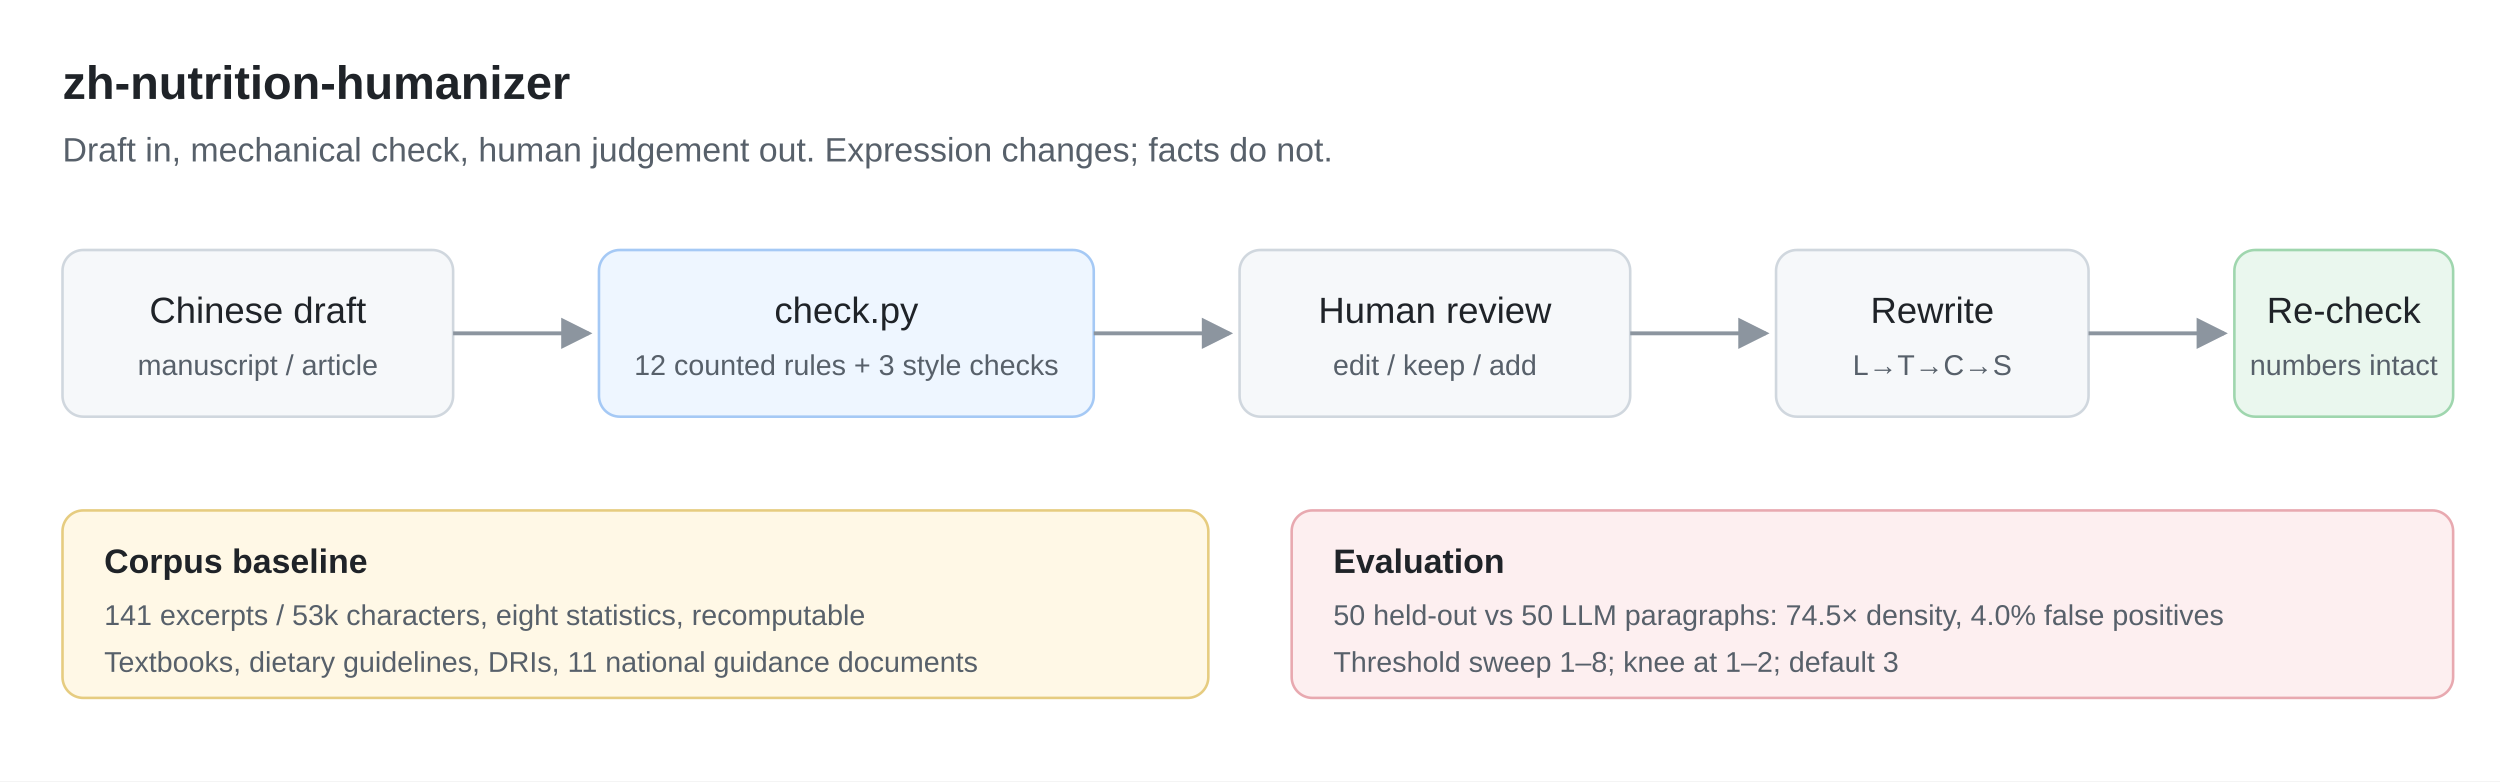
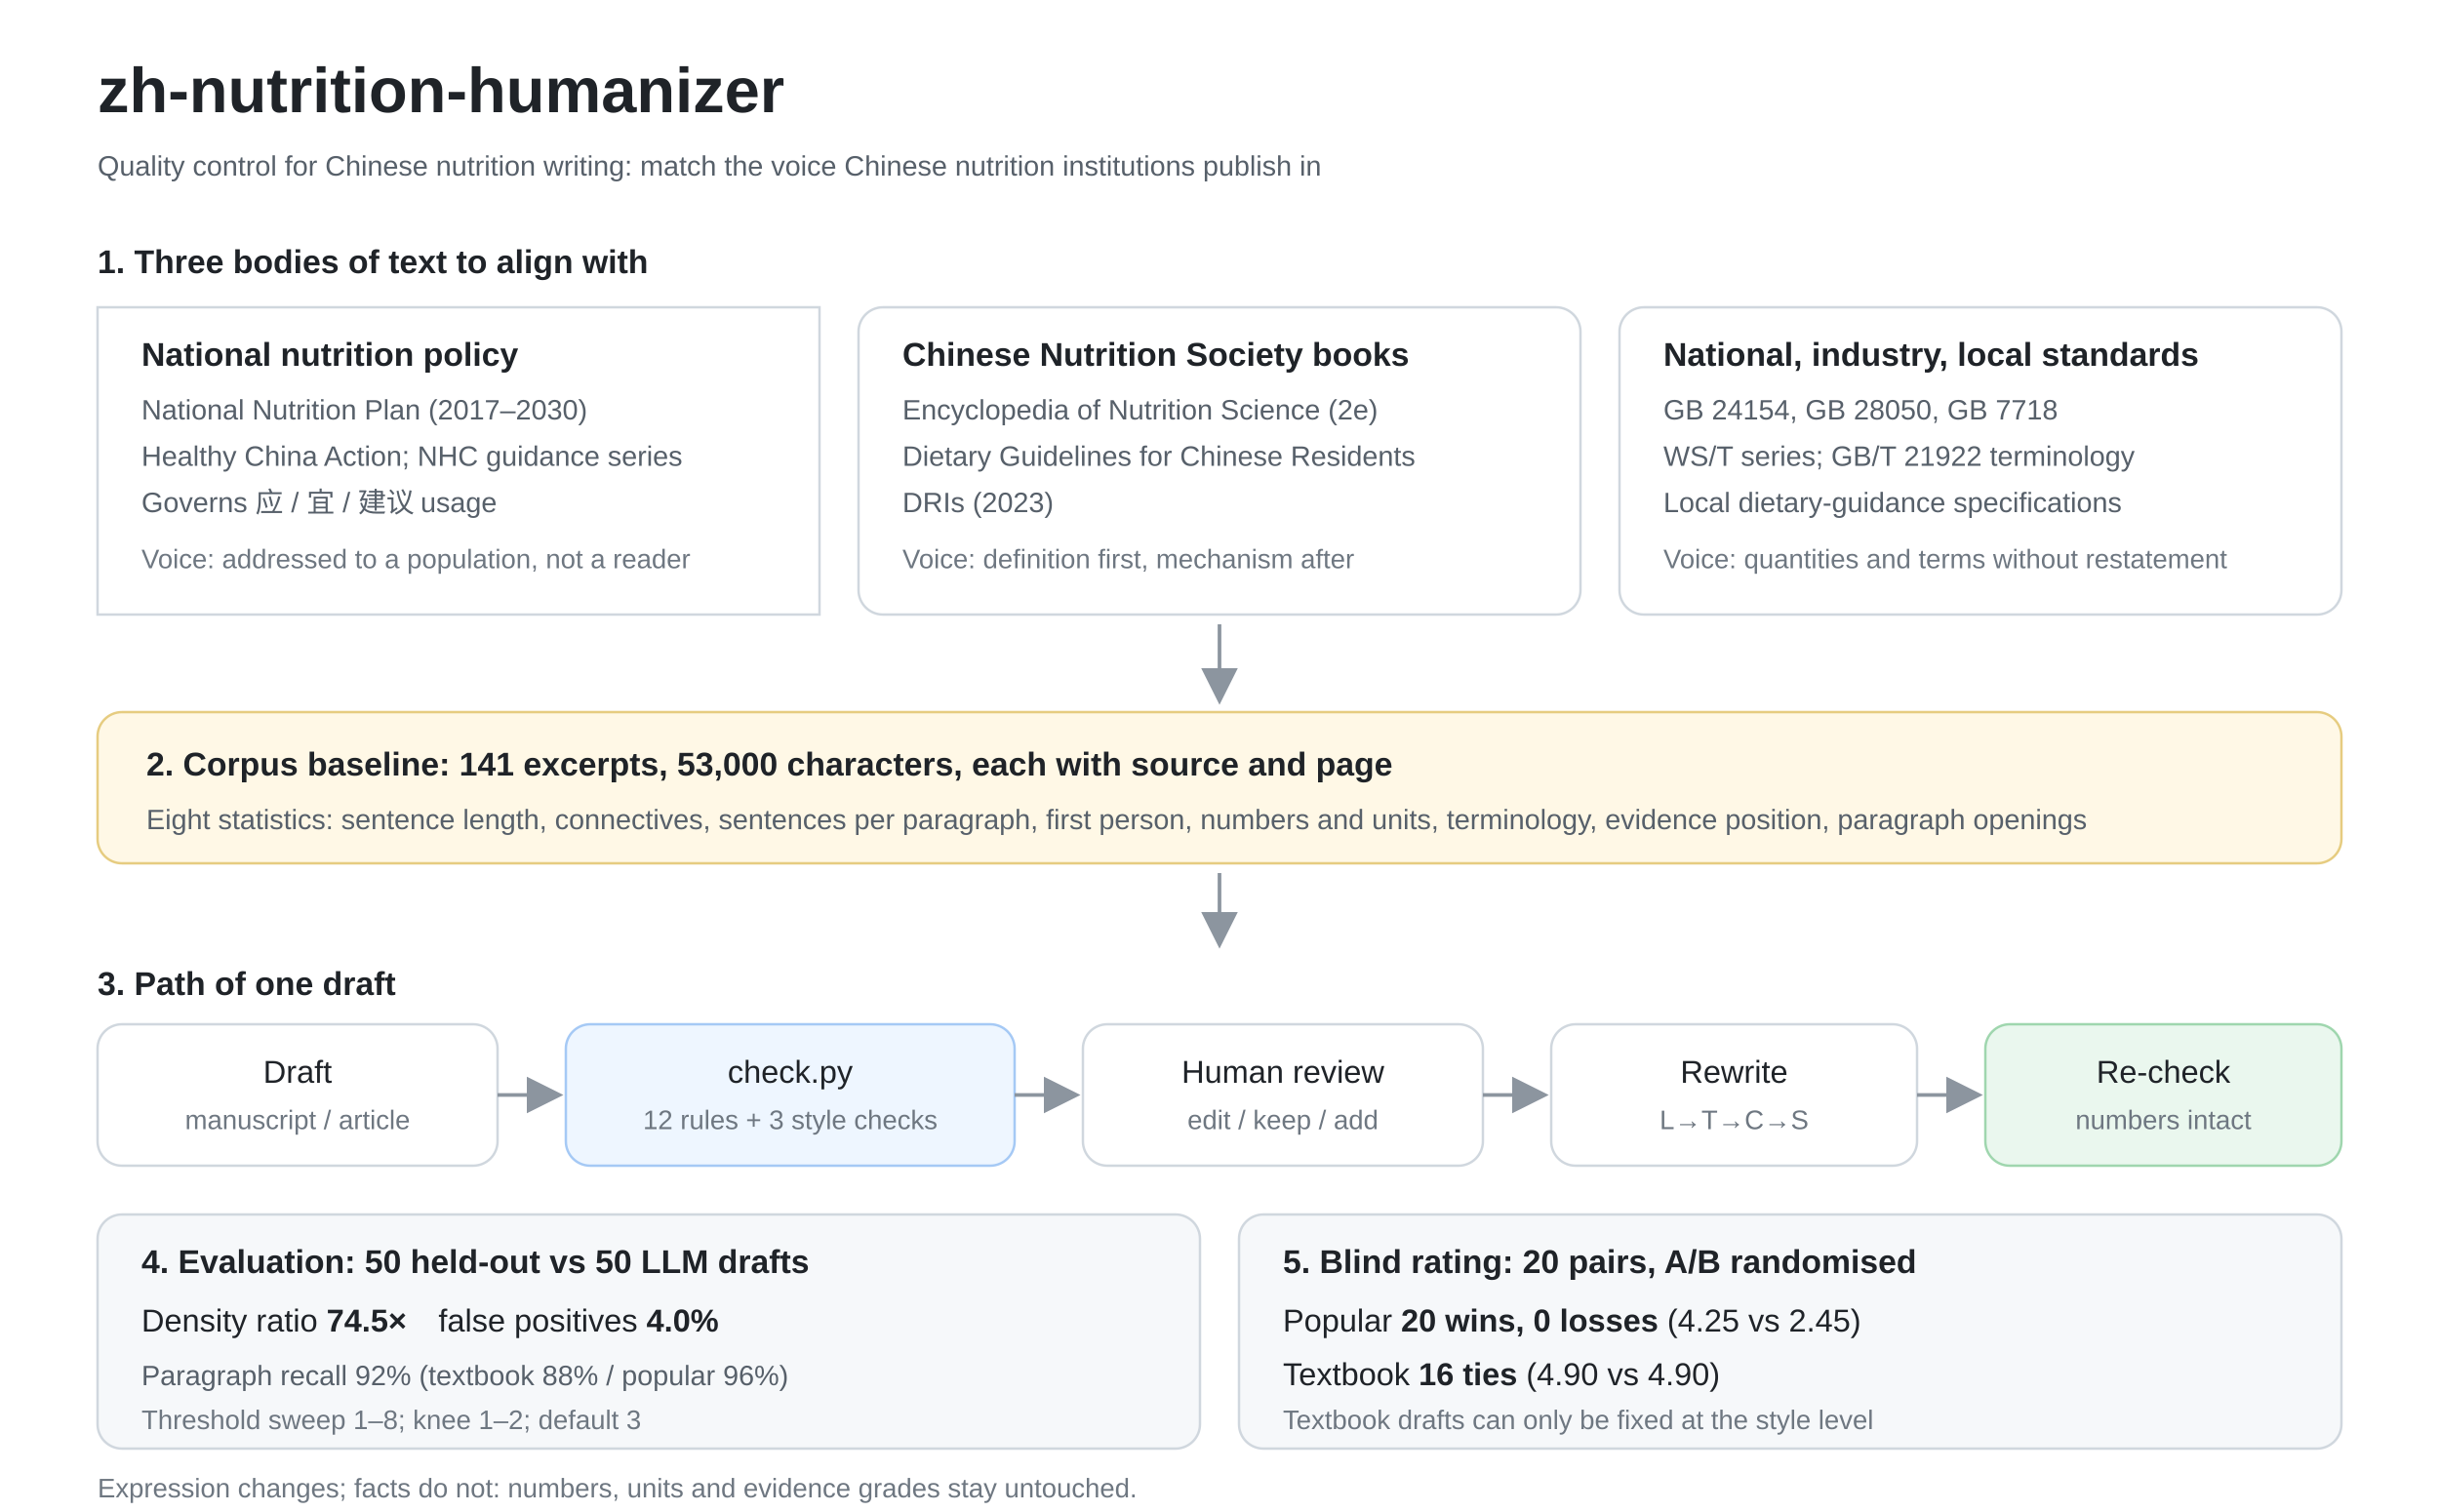
- <svg xmlns="http://www.w3.org/2000/svg" width="960" height="300" viewBox="0 0 960 300" font-family="-apple-system, 'Helvetica Neue', Arial, sans-serif">
-   <rect width="960" height="300" fill="#ffffff" />
-   <text x="24" y="38" font-size="18" font-weight="700" fill="#1f2328">zh-nutrition-humanizer</text>
-   <text x="24" y="62" font-size="13" fill="#57606a">Draft in, mechanical check, human judgement out. Expression changes; facts do not.</text>
-   <rect x="24" y="96" width="150" height="64" rx="8" fill="#f6f8fa" stroke="#d0d7de" />
-   <text x="99" y="124" font-size="14" text-anchor="middle" fill="#1f2328">Chinese draft</text>
-   <text x="99" y="144" font-size="11" text-anchor="middle" fill="#57606a">manuscript / article</text>
-   <rect x="230" y="96" width="190" height="64" rx="8" fill="#eef6ff" stroke="#a5c9f5" />
-   <text x="325" y="124" font-size="14" text-anchor="middle" fill="#1f2328">check.py</text>
-   <text x="325" y="144" font-size="11" text-anchor="middle" fill="#57606a">12 counted rules + 3 style checks</text>
-   <rect x="476" y="96" width="150" height="64" rx="8" fill="#f6f8fa" stroke="#d0d7de" />
-   <text x="551" y="124" font-size="14" text-anchor="middle" fill="#1f2328">Human review</text>
-   <text x="551" y="144" font-size="11" text-anchor="middle" fill="#57606a">edit / keep / add</text>
-   <rect x="682" y="96" width="120" height="64" rx="8" fill="#f6f8fa" stroke="#d0d7de" />
-   <text x="742" y="124" font-size="14" text-anchor="middle" fill="#1f2328">Rewrite</text>
-   <text x="742" y="144" font-size="11" text-anchor="middle" fill="#57606a">L→T→C→S</text>
-   <rect x="858" y="96" width="84" height="64" rx="8" fill="#eaf7ee" stroke="#9fd6ae" />
-   <text x="900" y="124" font-size="14" text-anchor="middle" fill="#1f2328">Re-check</text>
-   <text x="900" y="144" font-size="11" text-anchor="middle" fill="#57606a">numbers intact</text>
-   <line x1="174" y1="128" x2="226" y2="128" stroke="#8c959f" stroke-width="1.5" marker-end="url(#a)" />
-   <line x1="420" y1="128" x2="472" y2="128" stroke="#8c959f" stroke-width="1.5" marker-end="url(#a)" />
-   <line x1="626" y1="128" x2="678" y2="128" stroke="#8c959f" stroke-width="1.5" marker-end="url(#a)" />
-   <line x1="802" y1="128" x2="854" y2="128" stroke="#8c959f" stroke-width="1.5" marker-end="url(#a)" />
+ <svg xmlns="http://www.w3.org/2000/svg" width="1000" height="620" viewBox="0 0 1000 620" font-family="'Helvetica Neue',Arial,'Noto Sans',sans-serif">
  <defs>
-     <marker id="a" markerWidth="8" markerHeight="8" refX="7" refY="4" orient="auto">
-       <path d="M0,0 L8,4 L0,8 z" fill="#8c959f" />
+     <marker id="arr" markerWidth="10" markerHeight="10" refX="8" refY="5" orient="auto">
+       <path d="M0,0 L10,5 L0,10 z" fill="#8c959f" />
    </marker>
+     <style>
+       .t  { font-size: 13px; fill: #1f2328; }
+       .s  { font-size: 11.5px; fill: #57606a; }
+       .h  { font-size: 13.5px; font-weight: 700; fill: #1f2328; }
+       .n  { font-size: 11px; fill: #6e7781; }
+     </style>
  </defs>
-   <rect x="24" y="196" width="440" height="72" rx="8" fill="#fff8e6" stroke="#e6cc80" />
-   <text x="40" y="220" font-size="13" font-weight="600" fill="#1f2328">Corpus baseline</text>
-   <text x="40" y="240" font-size="11" fill="#57606a">141 excerpts / 53k characters, eight statistics, recomputable</text>
-   <text x="40" y="258" font-size="11" fill="#57606a">Textbooks, dietary guidelines, DRIs, 11 national guidance documents</text>
-   <rect x="496" y="196" width="446" height="72" rx="8" fill="#fdeff0" stroke="#e8a9b0" />
-   <text x="512" y="220" font-size="13" font-weight="600" fill="#1f2328">Evaluation</text>
-   <text x="512" y="240" font-size="11" fill="#57606a">50 held-out vs 50 LLM paragraphs: 74.5× density, 4.0% false positives</text>
-   <text x="512" y="258" font-size="11" fill="#57606a">Threshold sweep 1–8; knee at 1–2; default 3</text>
+   <rect width="1000" height="620" fill="#ffffff" />
+   <text x="40" y="46" font-size="26" font-weight="700" fill="#1f2328">zh-nutrition-humanizer</text>
+   <text x="40" y="72" class="s" font-size="13">Quality control for Chinese nutrition writing: match the voice Chinese nutrition institutions publish in</text>
+   <text x="40" y="112" class="h">1. Three bodies of text to align with</text>
+   <rect x="40" y="126" width="296" height="126" r="10" fill="#ffffff" stroke="#d0d7de" />
+   <text x="58" y="150" class="h">National nutrition policy</text>
+   <text x="58" y="172" class="s">National Nutrition Plan (2017–2030)</text>
+   <text x="58" y="191" class="s">Healthy China Action; NHC guidance series</text>
+   <text x="58" y="210" class="s">Governs 应 / 宜 / 建议 usage</text>
+   <text x="58" y="233" class="n">Voice: addressed to a population, not a reader</text>
+   <rect x="352" y="126" width="296" height="126" rx="10" fill="#ffffff" stroke="#d0d7de" />
+   <text x="370" y="150" class="h">Chinese Nutrition Society books</text>
+   <text x="370" y="172" class="s">Encyclopedia of Nutrition Science (2e)</text>
+   <text x="370" y="191" class="s">Dietary Guidelines for Chinese Residents</text>
+   <text x="370" y="210" class="s">DRIs (2023)</text>
+   <text x="370" y="233" class="n">Voice: definition first, mechanism after</text>
+   <rect x="664" y="126" width="296" height="126" rx="10" fill="#ffffff" stroke="#d0d7de" />
+   <text x="682" y="150" class="h">National, industry, local standards</text>
+   <text x="682" y="172" class="s">GB 24154, GB 28050, GB 7718</text>
+   <text x="682" y="191" class="s">WS/T series; GB/T 21922 terminology</text>
+   <text x="682" y="210" class="s">Local dietary-guidance specifications</text>
+   <text x="682" y="233" class="n">Voice: quantities and terms without restatement</text>
+   <line x1="500" y1="256" x2="500" y2="286" stroke="#8c959f" stroke-width="1.5" marker-end="url(#arr)" />
+   <rect x="40" y="292" width="920" height="62" rx="10" fill="#fff8e6" stroke="#e6cc80" />
+   <text x="60" y="318" class="h">2. Corpus baseline: 141 excerpts, 53,000 characters, each with source and page</text>
+   <text x="60" y="340" class="s">Eight statistics: sentence length, connectives, sentences per paragraph, first person, numbers and units, terminology, evidence position, paragraph openings</text>
+   <line x1="500" y1="358" x2="500" y2="386" stroke="#8c959f" stroke-width="1.5" marker-end="url(#arr)" />
+   <text x="40" y="408" class="h">3. Path of one draft</text>
+   <rect x="40" y="420" width="164" height="58" rx="10" fill="#ffffff" stroke="#d0d7de" />
+   <text x="122" y="444" class="t" text-anchor="middle">Draft</text>
+   <text x="122" y="463" class="n" text-anchor="middle">manuscript / article</text>
+   <rect x="232" y="420" width="184" height="58" rx="10" fill="#eef6ff" stroke="#a5c9f5" />
+   <text x="324" y="444" class="t" text-anchor="middle">check.py</text>
+   <text x="324" y="463" class="n" text-anchor="middle">12 rules + 3 style checks</text>
+   <rect x="444" y="420" width="164" height="58" rx="10" fill="#ffffff" stroke="#d0d7de" />
+   <text x="526" y="444" class="t" text-anchor="middle">Human review</text>
+   <text x="526" y="463" class="n" text-anchor="middle">edit / keep / add</text>
+   <rect x="636" y="420" width="150" height="58" rx="10" fill="#ffffff" stroke="#d0d7de" />
+   <text x="711" y="444" class="t" text-anchor="middle">Rewrite</text>
+   <text x="711" y="463" class="n" text-anchor="middle">L→T→C→S</text>
+   <rect x="814" y="420" width="146" height="58" rx="10" fill="#eaf7ee" stroke="#9fd6ae" />
+   <text x="887" y="444" class="t" text-anchor="middle">Re-check</text>
+   <text x="887" y="463" class="n" text-anchor="middle">numbers intact</text>
+   <line x1="204" y1="449" x2="228" y2="449" stroke="#8c959f" stroke-width="1.5" marker-end="url(#arr)" />
+   <line x1="416" y1="449" x2="440" y2="449" stroke="#8c959f" stroke-width="1.5" marker-end="url(#arr)" />
+   <line x1="608" y1="449" x2="632" y2="449" stroke="#8c959f" stroke-width="1.5" marker-end="url(#arr)" />
+   <line x1="786" y1="449" x2="810" y2="449" stroke="#8c959f" stroke-width="1.5" marker-end="url(#arr)" />
+   <rect x="40" y="498" width="452" height="96" rx="10" fill="#f6f8fa" stroke="#d0d7de" />
+   <text x="58" y="522" class="h">4. Evaluation: 50 held-out vs 50 LLM drafts</text>
+   <text x="58" y="546" class="t">Density ratio <tspan font-weight="700">74.5×</tspan>　false positives <tspan font-weight="700">4.0%</tspan>
+   </text>
+   <text x="58" y="568" class="s">Paragraph recall 92% (textbook 88% / popular 96%)</text>
+   <text x="58" y="586" class="n">Threshold sweep 1–8; knee 1–2; default 3</text>
+   <rect x="508" y="498" width="452" height="96" rx="10" fill="#f6f8fa" stroke="#d0d7de" />
+   <text x="526" y="522" class="h">5. Blind rating: 20 pairs, A/B randomised</text>
+   <text x="526" y="546" class="t">Popular <tspan font-weight="700">20 wins, 0 losses</tspan> (4.25 vs 2.45)</text>
+   <text x="526" y="568" class="t">Textbook <tspan font-weight="700">16 ties</tspan> (4.90 vs 4.90)</text>
+   <text x="526" y="586" class="n">Textbook drafts can only be fixed at the style level</text>
+   <text x="40" y="614" class="n">Expression changes; facts do not: numbers, units and evidence grades stay untouched.</text>
</svg>
